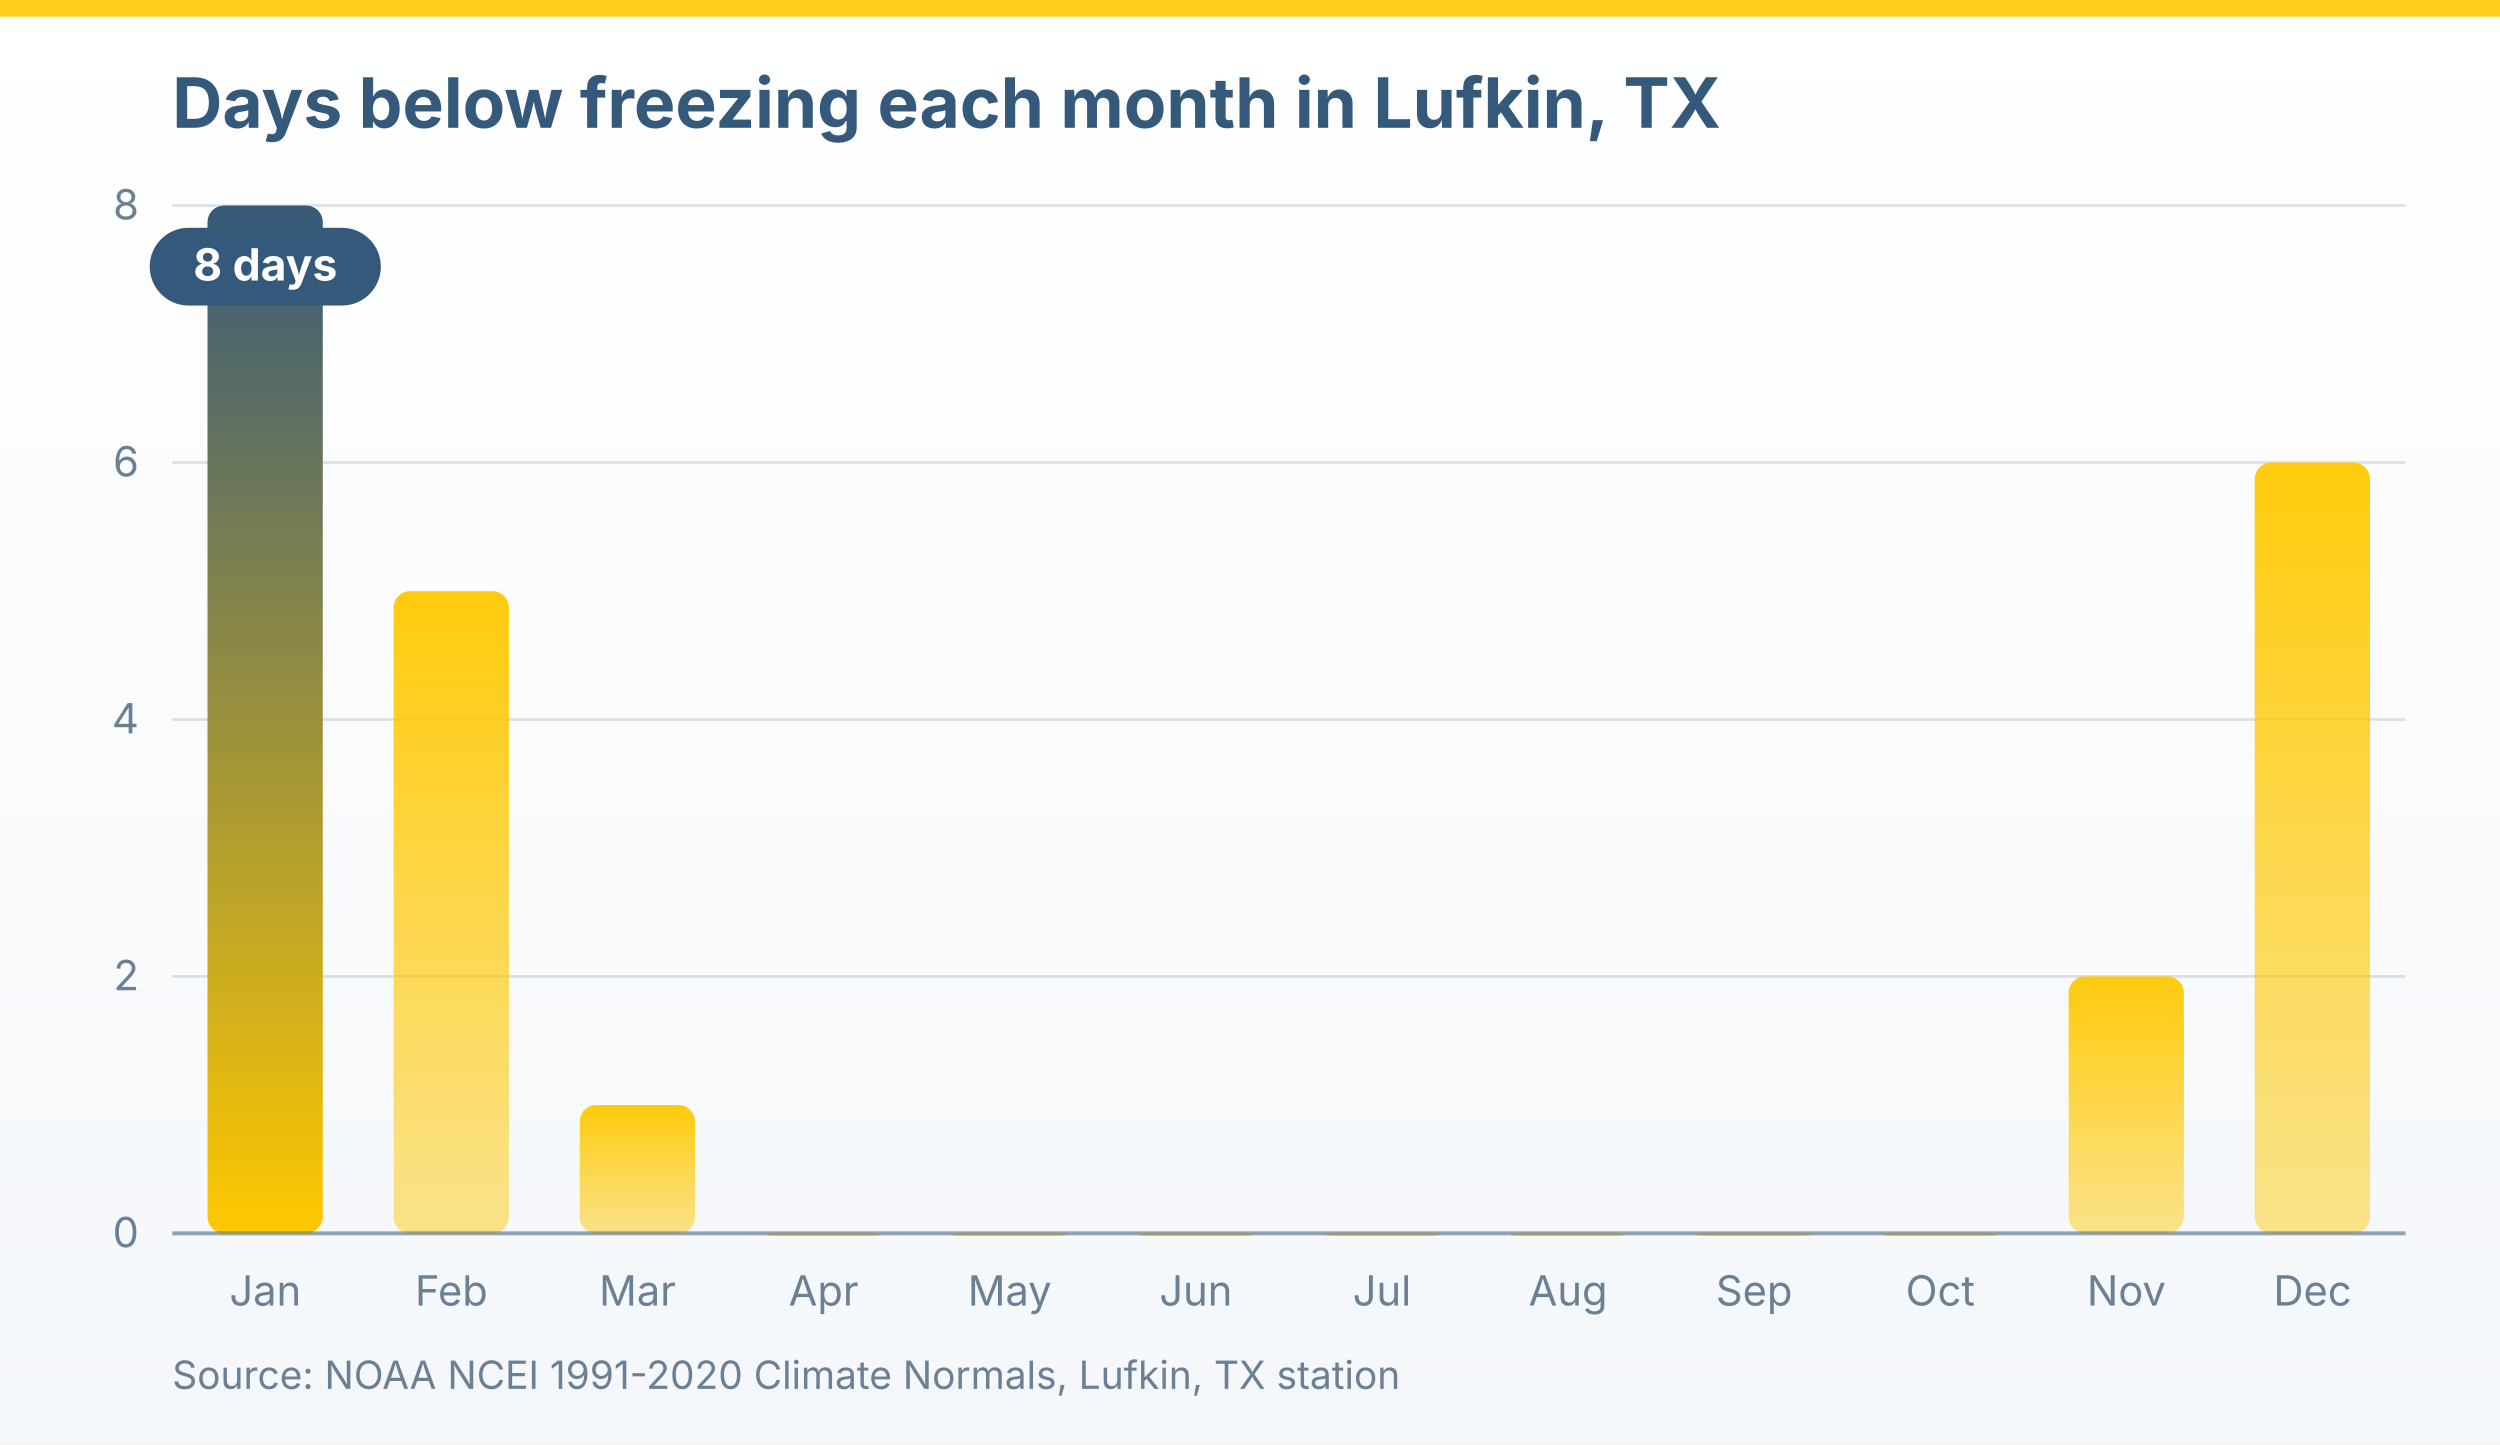
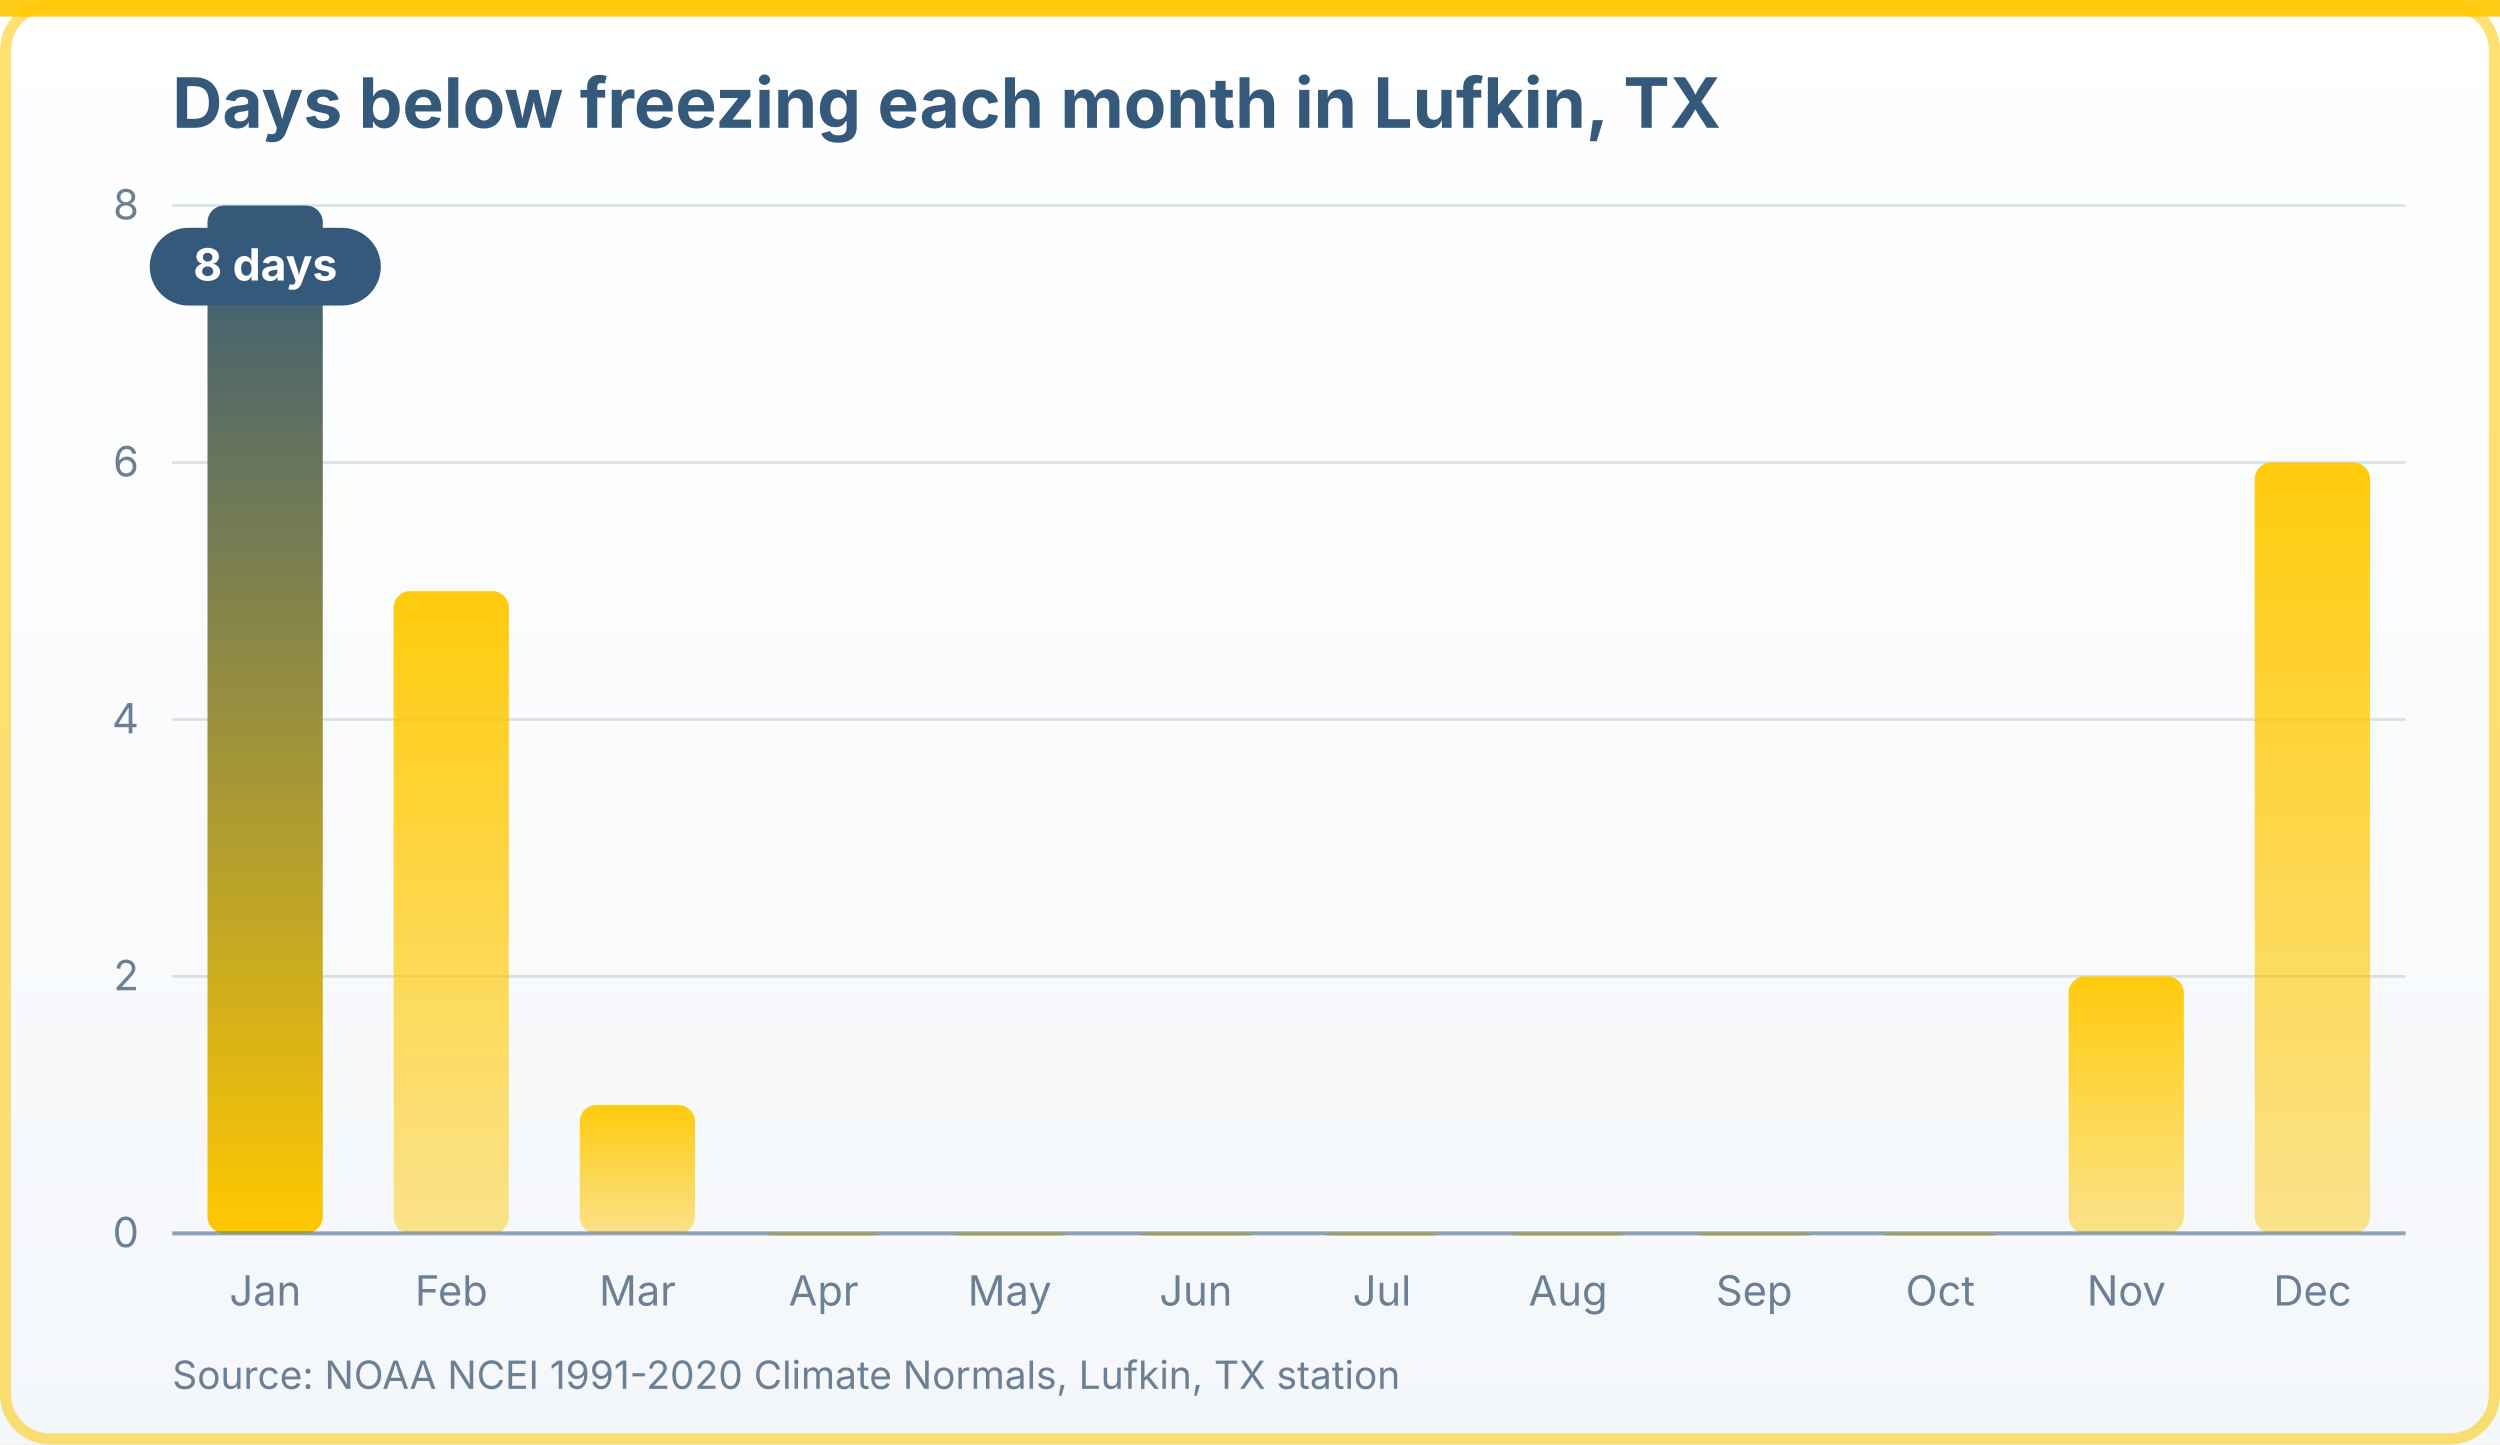
<svg xmlns="http://www.w3.org/2000/svg" viewBox="0 0 900 520" width="900" height="520" role="img">
  <defs>
    <linearGradient id="cbg" x1="0" y1="0" x2="0" y2="1">
      <stop offset="0" stop-color="#ffffff" />
      <stop offset="1" stop-color="#f4f7fa" />
    </linearGradient>
    <linearGradient id="barg" x1="0" y1="0" x2="0" y2="1">
      <stop offset="0" stop-color="#FFC800" stop-opacity=".95" />
      <stop offset="1" stop-color="#FFC800" stop-opacity=".45" />
    </linearGradient>
    <linearGradient id="barp" x1="0" y1="0" x2="0" y2="1">
      <stop offset="0" stop-color="#35597A" />
      <stop offset="1" stop-color="#FFC800" />
    </linearGradient>
  </defs>
  <rect width="900" height="520" fill="url(#cbg)" />
  <rect x="0" y="0" width="900" height="6" fill="#FFC800" fill-opacity=".9" />
  <text x="62" y="46" font-family="system-ui,-apple-system,Segoe UI,sans-serif" font-size="25" font-weight="700" fill="#35597A">Days below freezing each month in Lufkin, TX</text>
  <line x1="62" y1="444" x2="866" y2="444" stroke="#6b7f95" stroke-opacity=".22" stroke-width="1" />
  <text x="50" y="449" text-anchor="end" font-family="system-ui,-apple-system,Segoe UI,sans-serif" font-size="15" fill="#6b7f95">0</text>
  <line x1="62" y1="351.5" x2="866" y2="351.5" stroke="#6b7f95" stroke-opacity=".22" stroke-width="1" />
  <text x="50" y="356.5" text-anchor="end" font-family="system-ui,-apple-system,Segoe UI,sans-serif" font-size="15" fill="#6b7f95">2</text>
  <line x1="62" y1="259" x2="866" y2="259" stroke="#6b7f95" stroke-opacity=".22" stroke-width="1" />
  <text x="50" y="264" text-anchor="end" font-family="system-ui,-apple-system,Segoe UI,sans-serif" font-size="15" fill="#6b7f95">4</text>
  <line x1="62" y1="166.5" x2="866" y2="166.5" stroke="#6b7f95" stroke-opacity=".22" stroke-width="1" />
  <text x="50" y="171.5" text-anchor="end" font-family="system-ui,-apple-system,Segoe UI,sans-serif" font-size="15" fill="#6b7f95">6</text>
  <line x1="62" y1="74" x2="866" y2="74" stroke="#6b7f95" stroke-opacity=".22" stroke-width="1" />
  <text x="50" y="79" text-anchor="end" font-family="system-ui,-apple-system,Segoe UI,sans-serif" font-size="15" fill="#6b7f95">8</text>
  <rect x="74.7" y="74" width="41.5" height="370" rx="6" fill="url(#barp)" />
  <text x="95.5" y="470" text-anchor="middle" font-family="system-ui,-apple-system,Segoe UI,sans-serif" font-size="15" fill="#6b7f95">Jan</text>
  <rect x="141.7" y="212.8" width="41.5" height="231.3" rx="6" fill="url(#barg)" />
  <text x="162.5" y="470" text-anchor="middle" font-family="system-ui,-apple-system,Segoe UI,sans-serif" font-size="15" fill="#6b7f95">Feb</text>
  <rect x="208.7" y="397.8" width="41.5" height="46.3" rx="6" fill="url(#barg)" />
  <text x="229.5" y="470" text-anchor="middle" font-family="system-ui,-apple-system,Segoe UI,sans-serif" font-size="15" fill="#6b7f95">Mar</text>
  <rect x="275.7" y="444" width="41.5" height="1" rx="6" fill="url(#barg)" />
  <text x="296.5" y="470" text-anchor="middle" font-family="system-ui,-apple-system,Segoe UI,sans-serif" font-size="15" fill="#6b7f95">Apr</text>
  <rect x="342.7" y="444" width="41.5" height="1" rx="6" fill="url(#barg)" />
  <text x="363.5" y="470" text-anchor="middle" font-family="system-ui,-apple-system,Segoe UI,sans-serif" font-size="15" fill="#6b7f95">May</text>
  <rect x="409.7" y="444" width="41.5" height="1" rx="6" fill="url(#barg)" />
  <text x="430.5" y="470" text-anchor="middle" font-family="system-ui,-apple-system,Segoe UI,sans-serif" font-size="15" fill="#6b7f95">Jun</text>
  <rect x="476.7" y="444" width="41.5" height="1" rx="6" fill="url(#barg)" />
  <text x="497.5" y="470" text-anchor="middle" font-family="system-ui,-apple-system,Segoe UI,sans-serif" font-size="15" fill="#6b7f95">Jul</text>
  <rect x="543.7" y="444" width="41.5" height="1" rx="6" fill="url(#barg)" />
  <text x="564.5" y="470" text-anchor="middle" font-family="system-ui,-apple-system,Segoe UI,sans-serif" font-size="15" fill="#6b7f95">Aug</text>
  <rect x="610.7" y="444" width="41.5" height="1" rx="6" fill="url(#barg)" />
  <text x="631.5" y="470" text-anchor="middle" font-family="system-ui,-apple-system,Segoe UI,sans-serif" font-size="15" fill="#6b7f95">Sep</text>
  <rect x="677.7" y="444" width="41.5" height="1" rx="6" fill="url(#barg)" />
  <text x="698.5" y="470" text-anchor="middle" font-family="system-ui,-apple-system,Segoe UI,sans-serif" font-size="15" fill="#6b7f95">Oct</text>
  <rect x="744.7" y="351.5" width="41.5" height="92.5" rx="6" fill="url(#barg)" />
  <text x="765.5" y="470" text-anchor="middle" font-family="system-ui,-apple-system,Segoe UI,sans-serif" font-size="15" fill="#6b7f95">Nov</text>
  <rect x="811.7" y="166.5" width="41.5" height="277.5" rx="6" fill="url(#barg)" />
  <text x="832.5" y="470" text-anchor="middle" font-family="system-ui,-apple-system,Segoe UI,sans-serif" font-size="15" fill="#6b7f95">Dec</text>
  <rect x="53.9" y="82" width="83.2" height="28" rx="14" fill="#35597A" />
  <text x="95.5" y="101" text-anchor="middle" font-family="system-ui,-apple-system,Segoe UI,sans-serif" font-size="16" font-weight="700" fill="#ffffff">8 days</text>
  <line x1="62" y1="444" x2="866" y2="444" stroke="#35597A" stroke-opacity=".45" stroke-width="1.5" />
  <text x="62" y="500" font-family="system-ui,-apple-system,Segoe UI,sans-serif" font-size="14" fill="#6b7f95">Source: NOAA NCEI 1991-2020 Climate Normals, Lufkin, TX station</text>
+   <rect x="2" y="2" width="896" height="516" rx="16" fill="none" stroke="#FFC800" stroke-opacity=".55" stroke-width="4" />
</svg>
